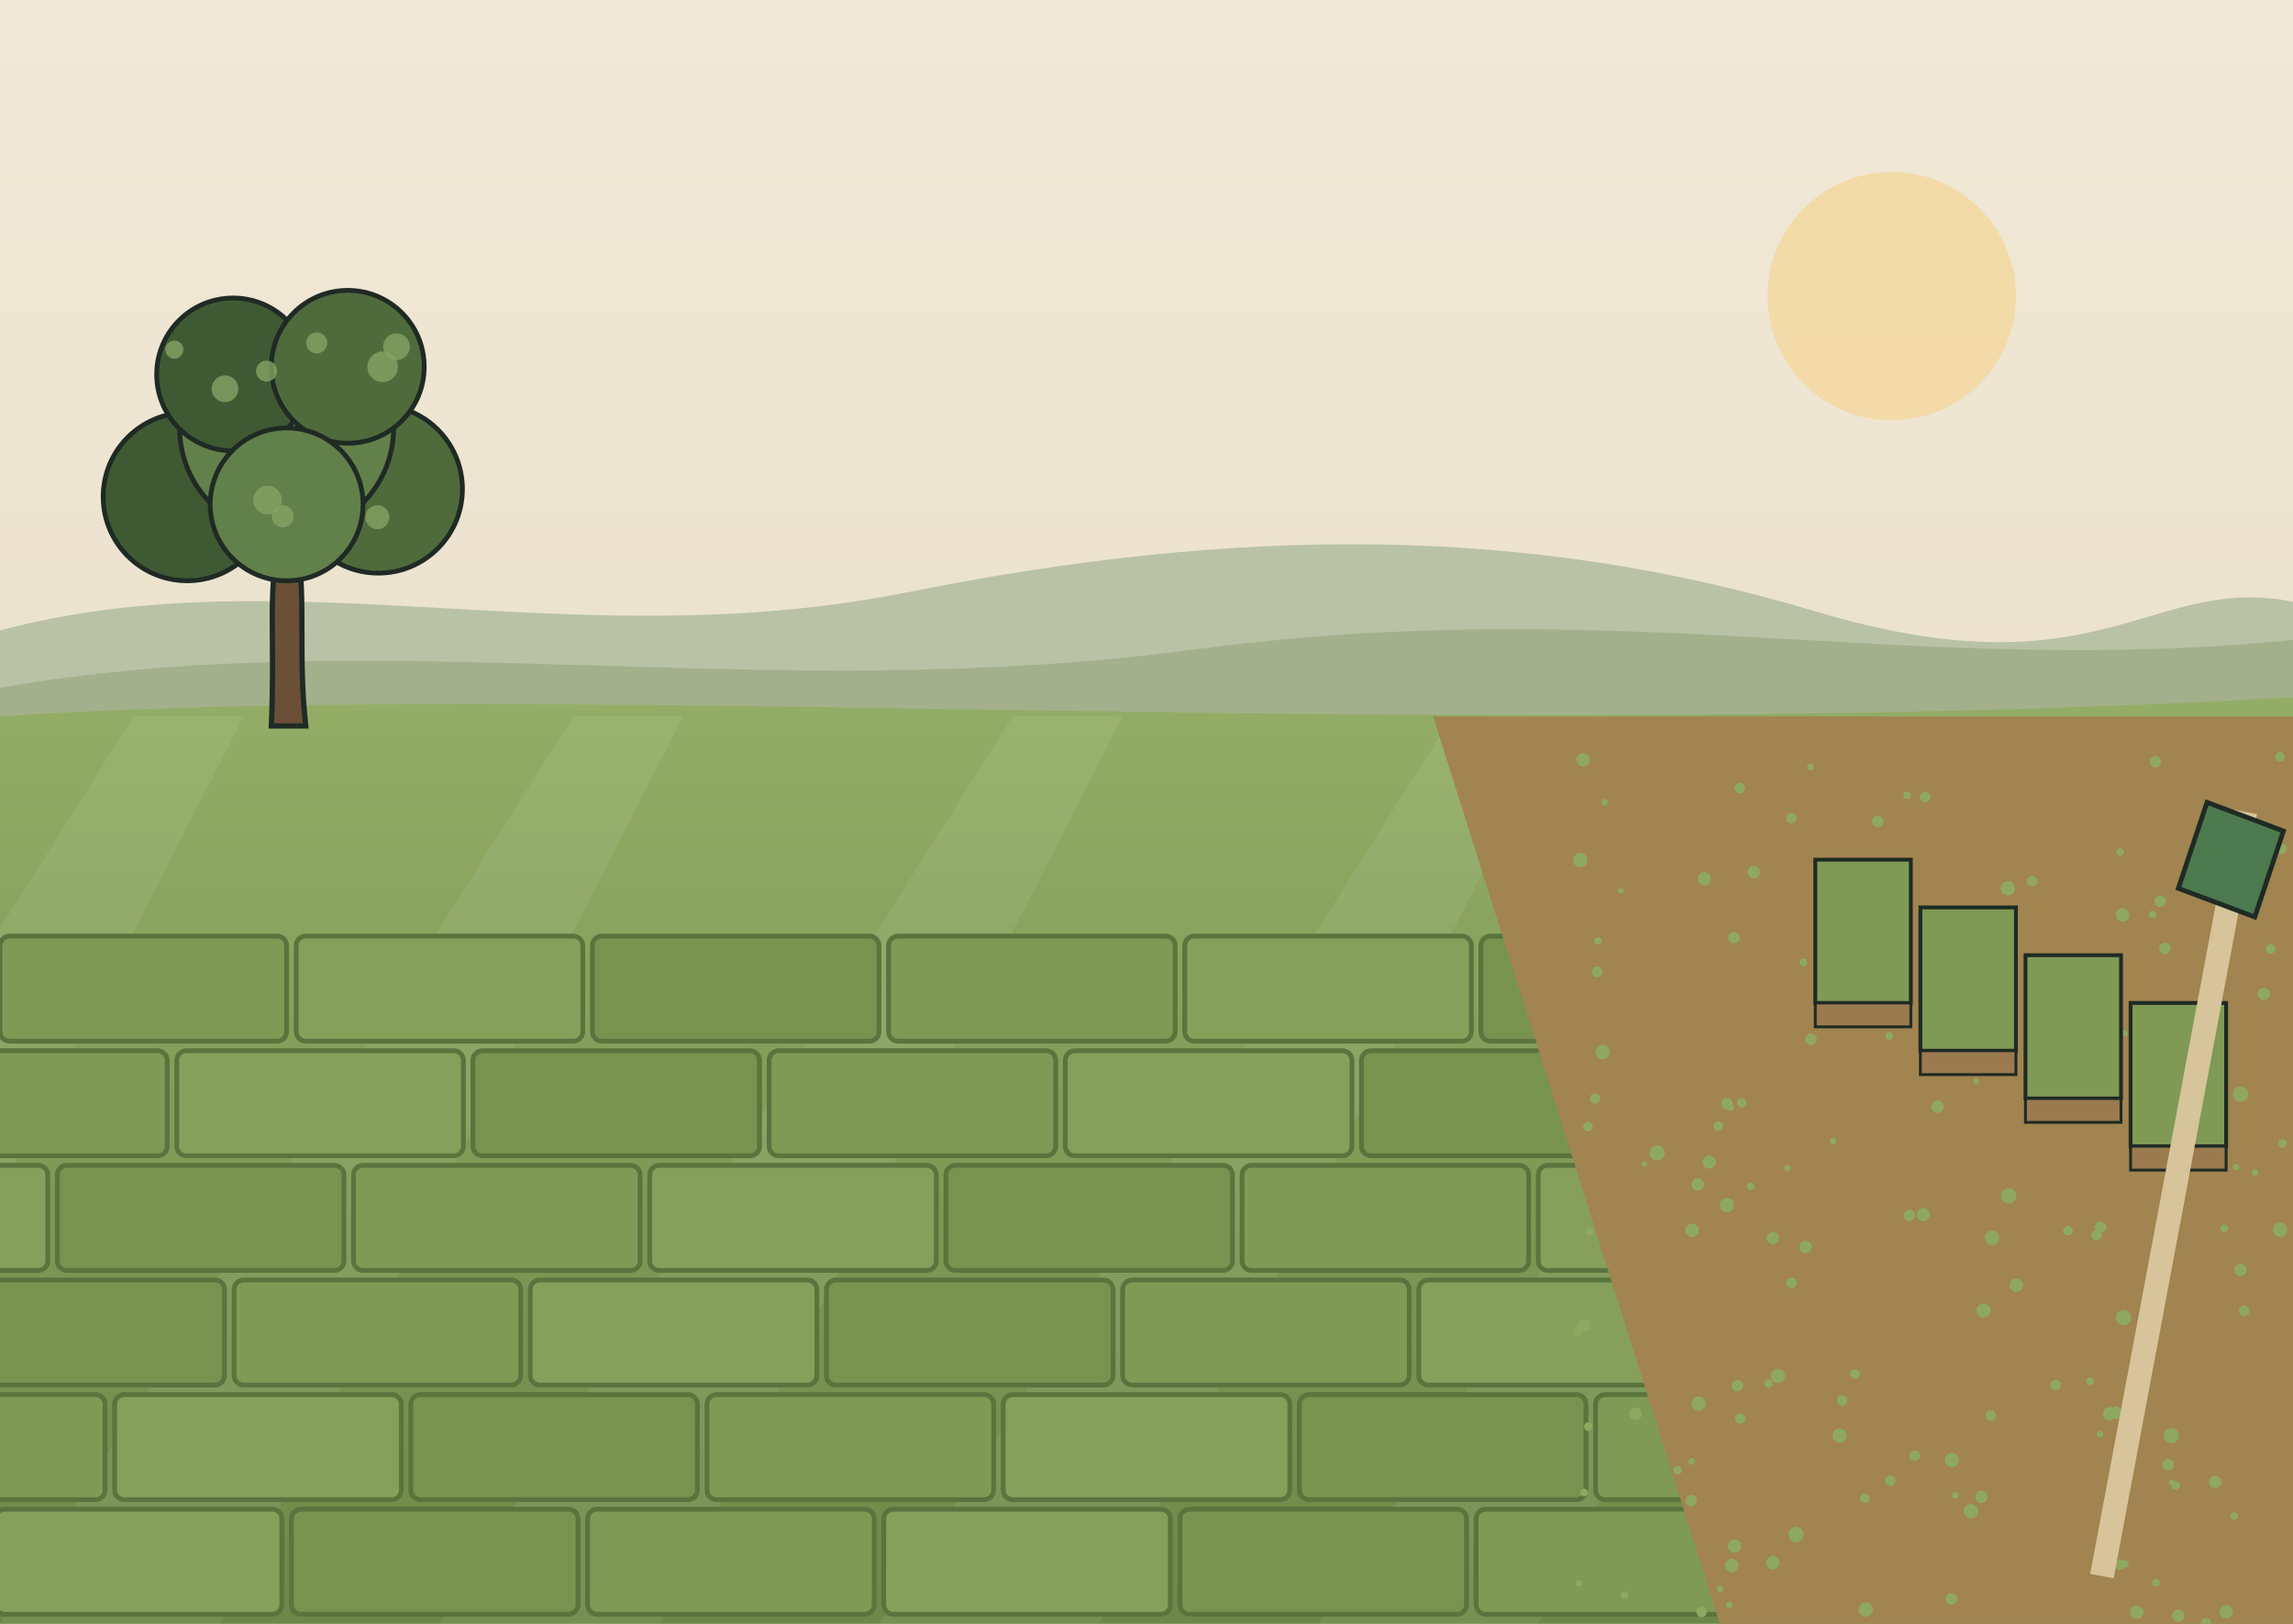
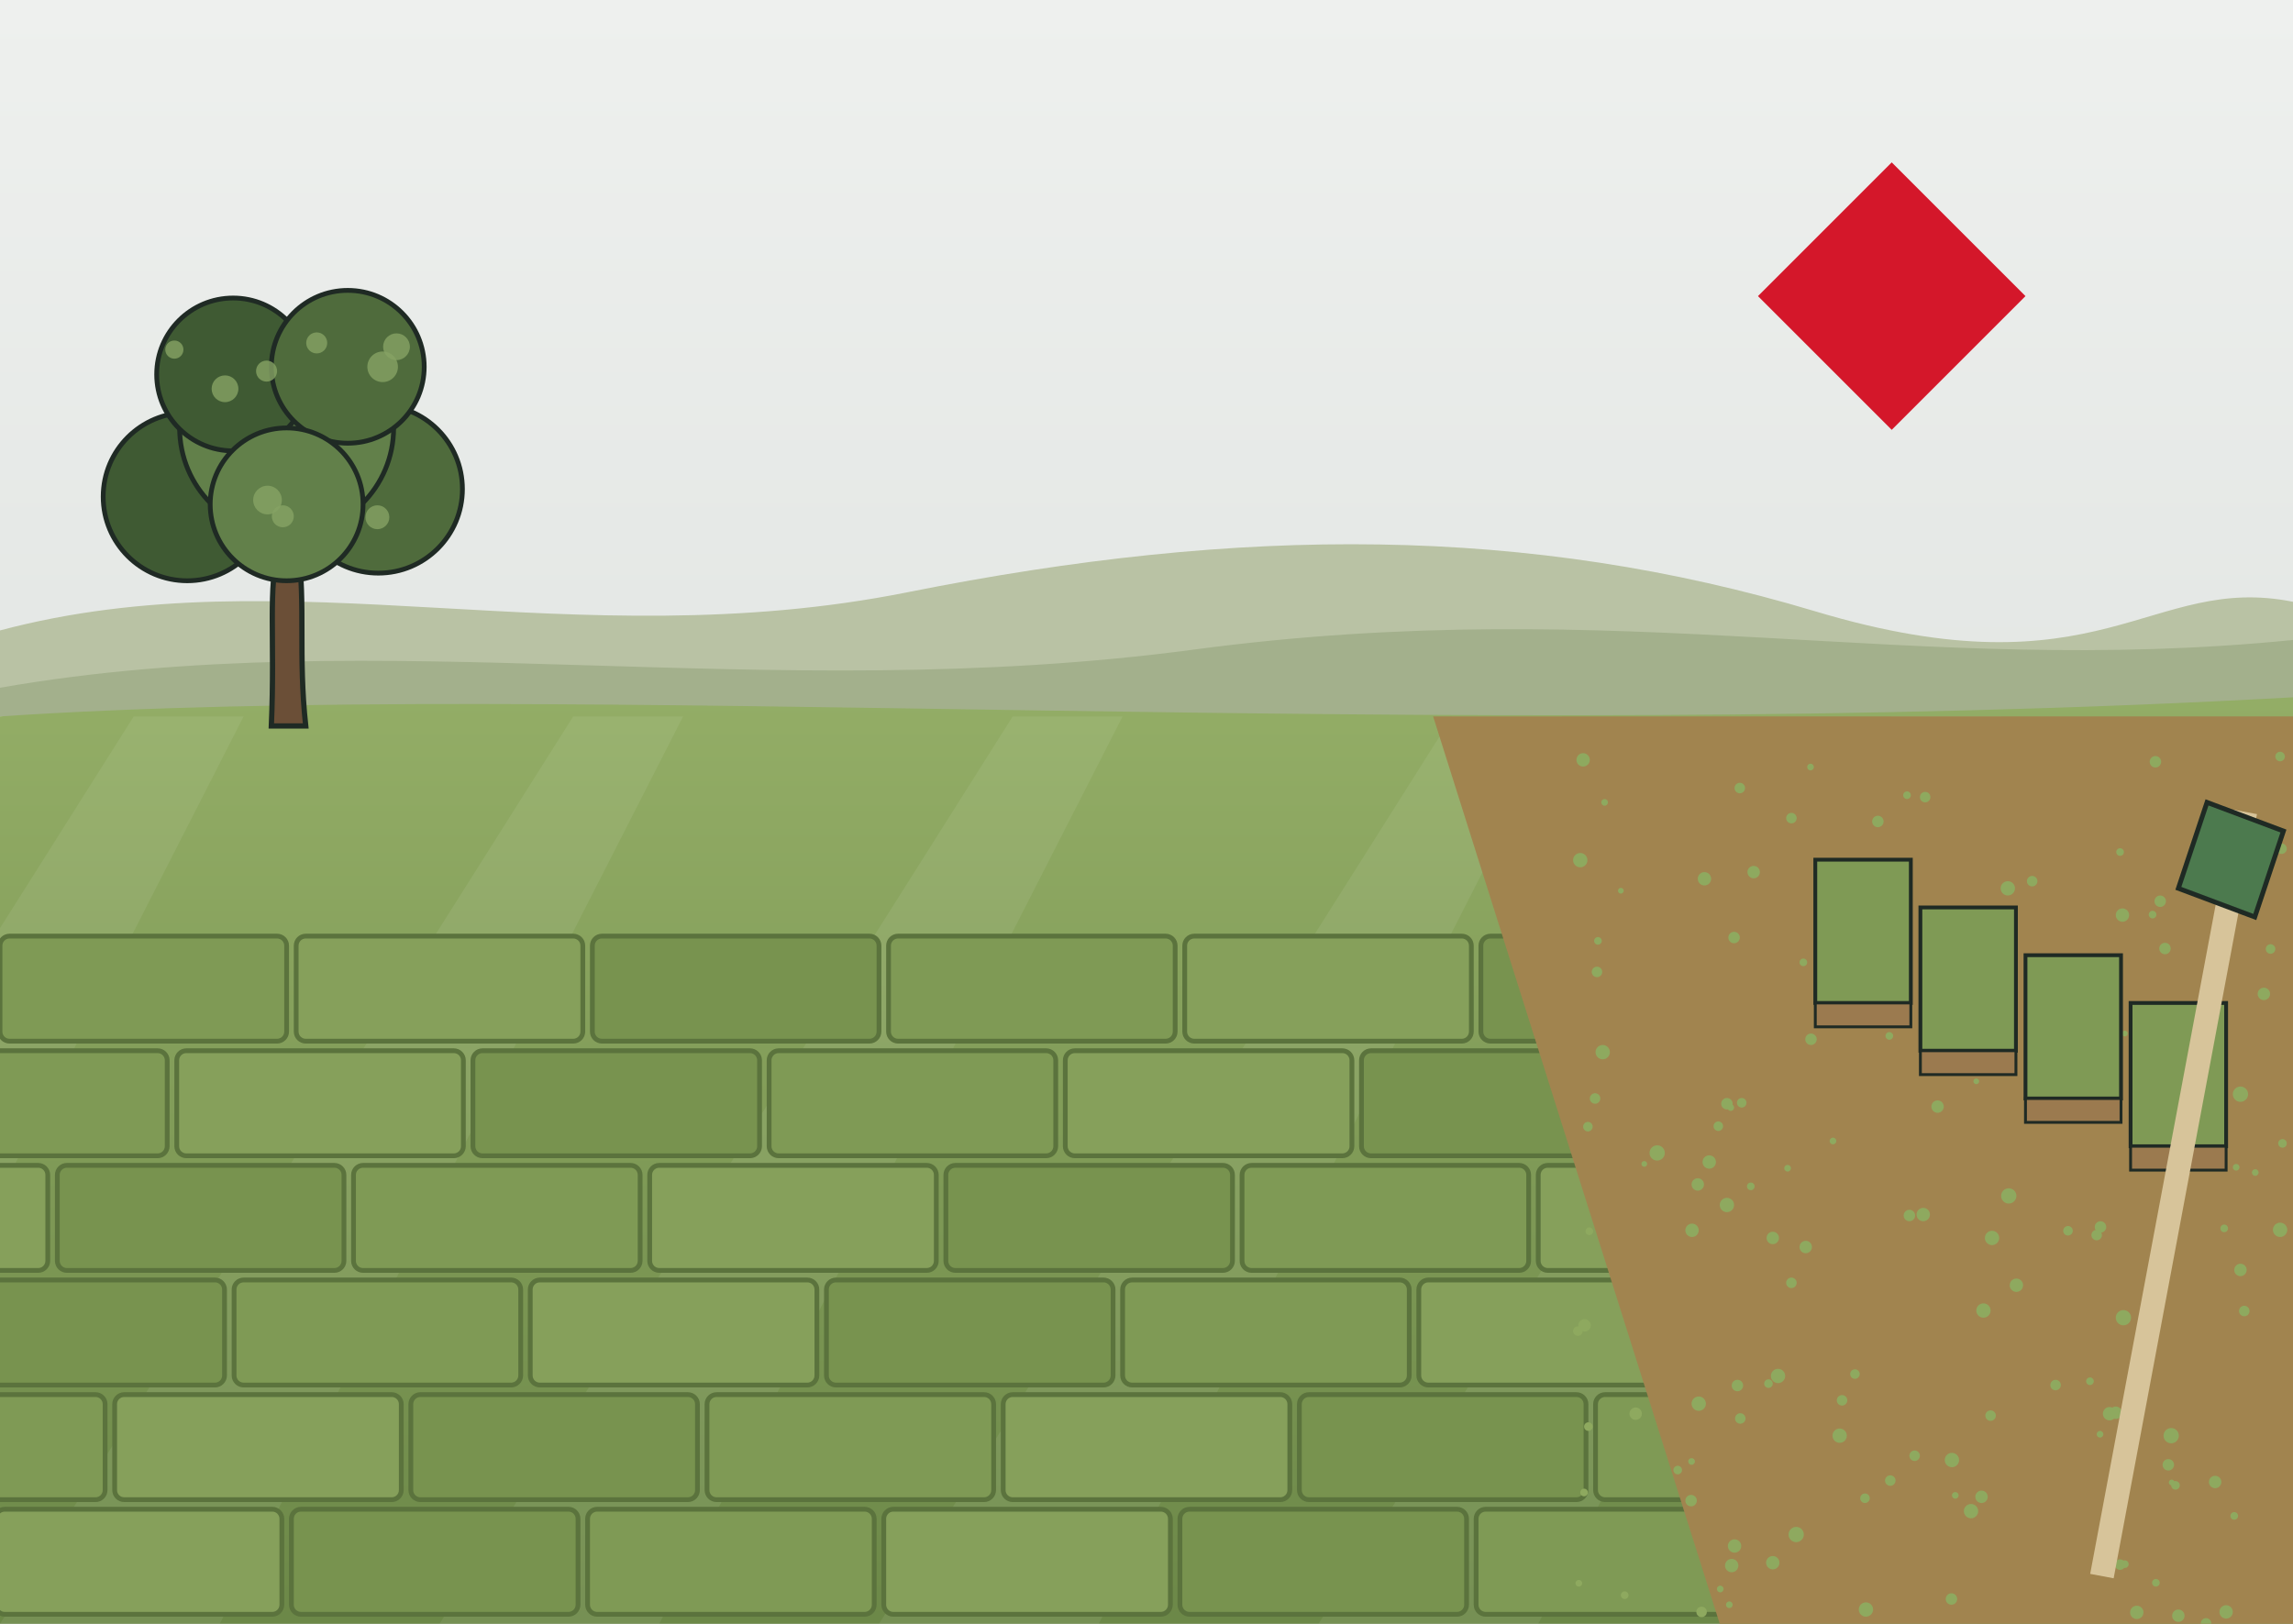
<svg xmlns="http://www.w3.org/2000/svg" viewBox="0 0 480 340" role="img" aria-label="Fresh sod and hydromulch (illustration)" preserveAspectRatio="xMidYMid slice">
  <defs>
    <linearGradient id="es" x1="0" y1="0" x2="0" y2="1">
-       <stop offset="0" stop-color="#f1e9d8" />
-       <stop offset="1" stop-color="#e4d8c0" />
+       <stop offset="0" stop-color="#eef0ee" />
+       <stop offset="1" stop-color="#d6dbd8" />
    </linearGradient>
    <linearGradient id="eg" x1="0" y1="0" x2="0" y2="1">
      <stop offset="0" stop-color="#93ad66" />
      <stop offset="1" stop-color="#6c8848" />
    </linearGradient>
    <linearGradient id="ew" x1="0" y1="0" x2="0" y2="1">
      <stop offset="0" stop-color="#7fa2ac" />
      <stop offset="1" stop-color="#5f8592" />
    </linearGradient>
  </defs>
  <rect width="480" height="340" fill="url(#es)" />
-   <circle cx="396" cy="62" r="26" fill="#f4d79a" opacity=".75" />
+   <path d="M396 34 L424 62 L396 90 L368 62Z" fill="#d4172a" />
  <path d="M0 132 C60 116 120 138 190 124 S320 110 380 128 S450 120 480 126 V150 H0Z" fill="#b9c2a4" />
  <path d="M0 144 C80 130 160 148 250 136 S400 142 480 134 V150 H0Z" fill="#a3b08c" />
  <path d="M0 150 C120 142 300 156 480 146 V340 H0Z" fill="url(#eg)" />
  <path d="M-276 340 L-156 150 L-133 150 L-230 340Z" fill="#fff" opacity=".07" />
  <path d="M-184 340 L-64 150 L-41 150 L-138 340Z" fill="#fff" opacity=".07" />
  <path d="M-92 340 L28 150 L51 150 L-46 340Z" fill="#fff" opacity=".07" />
  <path d="M0 340 L120 150 L143 150 L46 340Z" fill="#fff" opacity=".07" />
  <path d="M92 340 L212 150 L235 150 L138 340Z" fill="#fff" opacity=".07" />
  <path d="M184 340 L304 150 L327 150 L230 340Z" fill="#fff" opacity=".07" />
  <path d="M276 340 L396 150 L419 150 L322 340Z" fill="#fff" opacity=".07" />
  <path d="M368 340 L488 150 L511 150 L414 340Z" fill="#fff" opacity=".07" />
  <path d="M460 340 L580 150 L603 150 L506 340Z" fill="#fff" opacity=".07" />
  <path d="M552 340 L672 150 L695 150 L598 340Z" fill="#fff" opacity=".07" />
  <rect x="-62" y="196" width="60" height="22" rx="2" fill="#78934f" stroke="#5b733d" stroke-width="1" />
  <rect x="0" y="196" width="60" height="22" rx="2" fill="#7f9a55" stroke="#5b733d" stroke-width="1" />
  <rect x="62" y="196" width="60" height="22" rx="2" fill="#86a05b" stroke="#5b733d" stroke-width="1" />
  <rect x="124" y="196" width="60" height="22" rx="2" fill="#78934f" stroke="#5b733d" stroke-width="1" />
  <rect x="186" y="196" width="60" height="22" rx="2" fill="#7f9a55" stroke="#5b733d" stroke-width="1" />
  <rect x="248" y="196" width="60" height="22" rx="2" fill="#86a05b" stroke="#5b733d" stroke-width="1" />
  <rect x="310" y="196" width="60" height="22" rx="2" fill="#78934f" stroke="#5b733d" stroke-width="1" />
  <rect x="372" y="196" width="60" height="22" rx="2" fill="#7f9a55" stroke="#5b733d" stroke-width="1" />
  <rect x="434" y="196" width="60" height="22" rx="2" fill="#86a05b" stroke="#5b733d" stroke-width="1" />
  <rect x="496" y="196" width="60" height="22" rx="2" fill="#78934f" stroke="#5b733d" stroke-width="1" />
  <rect x="-25" y="220" width="60" height="22" rx="2" fill="#7f9a55" stroke="#5b733d" stroke-width="1" />
  <rect x="37" y="220" width="60" height="22" rx="2" fill="#86a05b" stroke="#5b733d" stroke-width="1" />
  <rect x="99" y="220" width="60" height="22" rx="2" fill="#78934f" stroke="#5b733d" stroke-width="1" />
  <rect x="161" y="220" width="60" height="22" rx="2" fill="#7f9a55" stroke="#5b733d" stroke-width="1" />
  <rect x="223" y="220" width="60" height="22" rx="2" fill="#86a05b" stroke="#5b733d" stroke-width="1" />
  <rect x="285" y="220" width="60" height="22" rx="2" fill="#78934f" stroke="#5b733d" stroke-width="1" />
  <rect x="347" y="220" width="60" height="22" rx="2" fill="#7f9a55" stroke="#5b733d" stroke-width="1" />
  <rect x="409" y="220" width="60" height="22" rx="2" fill="#86a05b" stroke="#5b733d" stroke-width="1" />
  <rect x="471" y="220" width="60" height="22" rx="2" fill="#78934f" stroke="#5b733d" stroke-width="1" />
  <rect x="533" y="220" width="60" height="22" rx="2" fill="#7f9a55" stroke="#5b733d" stroke-width="1" />
  <rect x="-50" y="244" width="60" height="22" rx="2" fill="#86a05b" stroke="#5b733d" stroke-width="1" />
  <rect x="12" y="244" width="60" height="22" rx="2" fill="#78934f" stroke="#5b733d" stroke-width="1" />
  <rect x="74" y="244" width="60" height="22" rx="2" fill="#7f9a55" stroke="#5b733d" stroke-width="1" />
  <rect x="136" y="244" width="60" height="22" rx="2" fill="#86a05b" stroke="#5b733d" stroke-width="1" />
  <rect x="198" y="244" width="60" height="22" rx="2" fill="#78934f" stroke="#5b733d" stroke-width="1" />
  <rect x="260" y="244" width="60" height="22" rx="2" fill="#7f9a55" stroke="#5b733d" stroke-width="1" />
  <rect x="322" y="244" width="60" height="22" rx="2" fill="#86a05b" stroke="#5b733d" stroke-width="1" />
  <rect x="384" y="244" width="60" height="22" rx="2" fill="#78934f" stroke="#5b733d" stroke-width="1" />
  <rect x="446" y="244" width="60" height="22" rx="2" fill="#7f9a55" stroke="#5b733d" stroke-width="1" />
  <rect x="508" y="244" width="60" height="22" rx="2" fill="#86a05b" stroke="#5b733d" stroke-width="1" />
  <rect x="-13" y="268" width="60" height="22" rx="2" fill="#78934f" stroke="#5b733d" stroke-width="1" />
  <rect x="49" y="268" width="60" height="22" rx="2" fill="#7f9a55" stroke="#5b733d" stroke-width="1" />
  <rect x="111" y="268" width="60" height="22" rx="2" fill="#86a05b" stroke="#5b733d" stroke-width="1" />
  <rect x="173" y="268" width="60" height="22" rx="2" fill="#78934f" stroke="#5b733d" stroke-width="1" />
  <rect x="235" y="268" width="60" height="22" rx="2" fill="#7f9a55" stroke="#5b733d" stroke-width="1" />
  <rect x="297" y="268" width="60" height="22" rx="2" fill="#86a05b" stroke="#5b733d" stroke-width="1" />
  <rect x="359" y="268" width="60" height="22" rx="2" fill="#78934f" stroke="#5b733d" stroke-width="1" />
  <rect x="421" y="268" width="60" height="22" rx="2" fill="#7f9a55" stroke="#5b733d" stroke-width="1" />
  <rect x="483" y="268" width="60" height="22" rx="2" fill="#86a05b" stroke="#5b733d" stroke-width="1" />
  <rect x="545" y="268" width="60" height="22" rx="2" fill="#78934f" stroke="#5b733d" stroke-width="1" />
  <rect x="-38" y="292" width="60" height="22" rx="2" fill="#7f9a55" stroke="#5b733d" stroke-width="1" />
  <rect x="24" y="292" width="60" height="22" rx="2" fill="#86a05b" stroke="#5b733d" stroke-width="1" />
  <rect x="86" y="292" width="60" height="22" rx="2" fill="#78934f" stroke="#5b733d" stroke-width="1" />
  <rect x="148" y="292" width="60" height="22" rx="2" fill="#7f9a55" stroke="#5b733d" stroke-width="1" />
  <rect x="210" y="292" width="60" height="22" rx="2" fill="#86a05b" stroke="#5b733d" stroke-width="1" />
  <rect x="272" y="292" width="60" height="22" rx="2" fill="#78934f" stroke="#5b733d" stroke-width="1" />
  <rect x="334" y="292" width="60" height="22" rx="2" fill="#7f9a55" stroke="#5b733d" stroke-width="1" />
  <rect x="396" y="292" width="60" height="22" rx="2" fill="#86a05b" stroke="#5b733d" stroke-width="1" />
  <rect x="458" y="292" width="60" height="22" rx="2" fill="#78934f" stroke="#5b733d" stroke-width="1" />
  <rect x="520" y="292" width="60" height="22" rx="2" fill="#7f9a55" stroke="#5b733d" stroke-width="1" />
  <rect x="-1" y="316" width="60" height="22" rx="2" fill="#86a05b" stroke="#5b733d" stroke-width="1" />
  <rect x="61" y="316" width="60" height="22" rx="2" fill="#78934f" stroke="#5b733d" stroke-width="1" />
  <rect x="123" y="316" width="60" height="22" rx="2" fill="#7f9a55" stroke="#5b733d" stroke-width="1" />
  <rect x="185" y="316" width="60" height="22" rx="2" fill="#86a05b" stroke="#5b733d" stroke-width="1" />
  <rect x="247" y="316" width="60" height="22" rx="2" fill="#78934f" stroke="#5b733d" stroke-width="1" />
  <rect x="309" y="316" width="60" height="22" rx="2" fill="#7f9a55" stroke="#5b733d" stroke-width="1" />
  <rect x="371" y="316" width="60" height="22" rx="2" fill="#86a05b" stroke="#5b733d" stroke-width="1" />
  <rect x="433" y="316" width="60" height="22" rx="2" fill="#78934f" stroke="#5b733d" stroke-width="1" />
  <rect x="495" y="316" width="60" height="22" rx="2" fill="#7f9a55" stroke="#5b733d" stroke-width="1" />
  <rect x="557" y="316" width="60" height="22" rx="2" fill="#86a05b" stroke="#5b733d" stroke-width="1" />
  <path d="M300 150 L480 150 L480 340 L360 340Z" fill="#a1844f" />
  <circle cx="366.5" cy="248.4" r="0.8" fill="#8ea95f" />
  <circle cx="453.2" cy="198.6" r="1.2" fill="#8ea95f" />
  <circle cx="469" cy="229.1" r="1.6" fill="#8ea95f" />
  <circle cx="439.7" cy="256.9" r="1.2" fill="#8ea95f" />
  <circle cx="417.9" cy="222.3" r="1.6" fill="#8ea95f" />
  <circle cx="390.6" cy="337" r="1.5" fill="#8ea95f" />
  <circle cx="334.3" cy="203.5" r="1.1" fill="#8ea95f" />
  <circle cx="452.2" cy="188.7" r="1.2" fill="#8ea95f" />
  <circle cx="385.1" cy="300.6" r="1.5" fill="#8ea95f" />
  <circle cx="444.3" cy="191.6" r="1.4" fill="#8ea95f" />
  <circle cx="395.7" cy="310" r="1.1" fill="#8ea95f" />
  <circle cx="466" cy="337.5" r="1.4" fill="#8ea95f" />
  <circle cx="453.9" cy="306.7" r="1.2" fill="#8ea95f" />
  <circle cx="356.2" cy="337.5" r="1.1" fill="#8ea95f" />
  <circle cx="332.4" cy="235.9" r="1" fill="#8ea95f" />
  <circle cx="360.1" cy="332.7" r="0.7" fill="#8ea95f" />
  <circle cx="465.6" cy="257.2" r="0.8" fill="#8ea95f" />
  <circle cx="383.7" cy="238.9" r="0.7" fill="#8ea95f" />
  <circle cx="444.5" cy="275.9" r="1.6" fill="#8ea95f" />
  <circle cx="454.5" cy="300.6" r="1.6" fill="#8ea95f" />
  <circle cx="469.8" cy="274.5" r="1.1" fill="#8ea95f" />
  <circle cx="408.6" cy="305.7" r="1.5" fill="#8ea95f" />
  <circle cx="454.6" cy="310.4" r="0.6" fill="#8ea95f" />
  <circle cx="393.1" cy="172" r="1.2" fill="#8ea95f" />
  <circle cx="417" cy="259.2" r="1.5" fill="#8ea95f" />
  <circle cx="363.7" cy="290.1" r="1.2" fill="#8ea95f" />
  <circle cx="362" cy="336" r="0.7" fill="#8ea95f" />
  <circle cx="399.7" cy="254.5" r="1.2" fill="#8ea95f" />
  <circle cx="477.3" cy="257.5" r="1.5" fill="#8ea95f" />
  <circle cx="374.2" cy="244.6" r="0.7" fill="#8ea95f" />
  <circle cx="426" cy="233.7" r="1.4" fill="#8ea95f" />
  <circle cx="346.9" cy="241.4" r="1.6" fill="#8ea95f" />
  <circle cx="331.7" cy="277.5" r="1.3" fill="#8ea95f" />
  <circle cx="438.9" cy="258.6" r="1.1" fill="#8ea95f" />
  <circle cx="473.9" cy="208.1" r="1.3" fill="#8ea95f" />
  <circle cx="430.3" cy="290" r="1.1" fill="#8ea95f" />
  <circle cx="332.5" cy="298.7" r="0.9" fill="#8ea95f" />
  <circle cx="447.3" cy="337.6" r="1.4" fill="#8ea95f" />
  <circle cx="390.4" cy="313.7" r="1" fill="#8ea95f" />
  <circle cx="378" cy="261.1" r="1.3" fill="#8ea95f" />
  <circle cx="432.9" cy="257.7" r="1" fill="#8ea95f" />
  <circle cx="441.4" cy="215.7" r="1.2" fill="#8ea95f" />
  <circle cx="330.8" cy="180.1" r="1.5" fill="#8ea95f" />
  <circle cx="362.3" cy="231.9" r="0.7" fill="#8ea95f" />
  <circle cx="444.8" cy="216.4" r="0.6" fill="#8ea95f" />
  <circle cx="371.1" cy="327.2" r="1.4" fill="#8ea95f" />
  <circle cx="330.5" cy="331.5" r="0.7" fill="#8ea95f" />
  <circle cx="402.6" cy="254.3" r="1.4" fill="#8ea95f" />
  <circle cx="351.2" cy="307.8" r="0.9" fill="#8ea95f" />
  <circle cx="440.7" cy="326.5" r="1.2" fill="#8ea95f" />
  <circle cx="330.3" cy="278.7" r="1" fill="#8ea95f" />
  <circle cx="439.6" cy="300.3" r="0.7" fill="#8ea95f" />
  <circle cx="415.2" cy="274.4" r="1.5" fill="#8ea95f" />
  <circle cx="422.1" cy="269.1" r="1.4" fill="#8ea95f" />
  <circle cx="354" cy="314.2" r="1.2" fill="#8ea95f" />
  <circle cx="425.4" cy="184.5" r="1.1" fill="#8ea95f" />
  <circle cx="391.4" cy="193.8" r="1.5" fill="#8ea95f" />
  <circle cx="456.9" cy="240.4" r="0.7" fill="#8ea95f" />
  <circle cx="477.6" cy="177.7" r="1.1" fill="#8ea95f" />
  <circle cx="414.8" cy="313.4" r="1.3" fill="#8ea95f" />
  <circle cx="420.5" cy="250.4" r="1.6" fill="#8ea95f" />
  <circle cx="453" cy="221.5" r="1.4" fill="#8ea95f" />
  <circle cx="472.1" cy="245.5" r="0.7" fill="#8ea95f" />
  <circle cx="340.1" cy="334" r="0.8" fill="#8ea95f" />
  <circle cx="450.6" cy="191.5" r="0.8" fill="#8ea95f" />
  <circle cx="354.1" cy="306" r="0.7" fill="#8ea95f" />
  <circle cx="400.8" cy="304.8" r="1.1" fill="#8ea95f" />
  <circle cx="331.4" cy="159.1" r="1.4" fill="#8ea95f" />
  <circle cx="375" cy="171.3" r="1.1" fill="#8ea95f" />
  <circle cx="447.6" cy="211.8" r="0.7" fill="#8ea95f" />
  <circle cx="357.8" cy="243.3" r="1.4" fill="#8ea95f" />
  <circle cx="342.4" cy="296" r="1.3" fill="#8ea95f" />
  <circle cx="413.7" cy="226.4" r="0.6" fill="#8ea95f" />
  <circle cx="405.6" cy="231.7" r="1.3" fill="#8ea95f" />
  <circle cx="339.3" cy="186.5" r="0.6" fill="#8ea95f" />
  <circle cx="403" cy="166.9" r="1.1" fill="#8ea95f" />
  <circle cx="395.5" cy="216.9" r="0.8" fill="#8ea95f" />
  <circle cx="468.1" cy="244.4" r="0.7" fill="#8ea95f" />
  <circle cx="416.7" cy="296.4" r="1.1" fill="#8ea95f" />
  <circle cx="463.7" cy="310.3" r="1.3" fill="#8ea95f" />
  <circle cx="333.9" cy="230" r="1.1" fill="#8ea95f" />
  <circle cx="355.4" cy="248" r="1.3" fill="#8ea95f" />
  <circle cx="442.9" cy="295.8" r="1.3" fill="#8ea95f" />
  <circle cx="375" cy="268.6" r="1.1" fill="#8ea95f" />
  <circle cx="443.8" cy="178.4" r="0.8" fill="#8ea95f" />
  <circle cx="437.5" cy="289.2" r="0.8" fill="#8ea95f" />
  <circle cx="445.2" cy="298.8" r="1.2" fill="#8ea95f" />
  <circle cx="399.2" cy="166.5" r="0.8" fill="#8ea95f" />
  <circle cx="444.8" cy="327.5" r="0.8" fill="#8ea95f" />
  <circle cx="335.5" cy="220.3" r="1.5" fill="#8ea95f" />
  <circle cx="362.5" cy="327.8" r="1.4" fill="#8ea95f" />
  <circle cx="456" cy="338.3" r="1.3" fill="#8ea95f" />
  <circle cx="359.7" cy="235.8" r="1" fill="#8ea95f" />
  <circle cx="429.7" cy="221" r="1.3" fill="#8ea95f" />
  <circle cx="334.5" cy="197" r="0.8" fill="#8ea95f" />
  <circle cx="355.6" cy="293.9" r="1.5" fill="#8ea95f" />
  <circle cx="344.2" cy="243.7" r="0.6" fill="#8ea95f" />
  <circle cx="367.1" cy="182.6" r="1.3" fill="#8ea95f" />
  <circle cx="455.4" cy="311" r="0.9" fill="#8ea95f" />
  <circle cx="391.5" cy="198.5" r="1.3" fill="#8ea95f" />
  <circle cx="364.3" cy="297" r="1.1" fill="#8ea95f" />
  <circle cx="412.6" cy="316.4" r="1.5" fill="#8ea95f" />
  <circle cx="370.2" cy="289.7" r="0.9" fill="#8ea95f" />
  <circle cx="331.6" cy="312.5" r="0.8" fill="#8ea95f" />
  <circle cx="372.2" cy="288.1" r="1.5" fill="#8ea95f" />
  <circle cx="388.3" cy="287.7" r="1" fill="#8ea95f" />
  <circle cx="332.7" cy="257.8" r="0.8" fill="#8ea95f" />
  <circle cx="361.5" cy="231.1" r="1.2" fill="#8ea95f" />
  <circle cx="363" cy="196.3" r="1.2" fill="#8ea95f" />
  <circle cx="371.1" cy="259.2" r="1.3" fill="#8ea95f" />
  <circle cx="376" cy="321.3" r="1.6" fill="#8ea95f" />
  <circle cx="335.9" cy="168" r="0.7" fill="#8ea95f" />
  <circle cx="403.7" cy="211.4" r="1.3" fill="#8ea95f" />
  <circle cx="477.8" cy="239.4" r="0.9" fill="#8ea95f" />
  <circle cx="363.1" cy="323.7" r="1.4" fill="#8ea95f" />
  <circle cx="461.8" cy="339.9" r="1.1" fill="#8ea95f" />
  <circle cx="442.1" cy="217.9" r="0.7" fill="#8ea95f" />
  <circle cx="433.9" cy="224.2" r="1.1" fill="#8ea95f" />
  <circle cx="415.1" cy="200.6" r="0.6" fill="#8ea95f" />
  <circle cx="441.6" cy="296" r="1.4" fill="#8ea95f" />
  <circle cx="379.1" cy="217.6" r="1.2" fill="#8ea95f" />
  <circle cx="385.6" cy="293.2" r="1.1" fill="#8ea95f" />
  <circle cx="409.3" cy="313.1" r="0.7" fill="#8ea95f" />
  <circle cx="361.5" cy="252.3" r="1.5" fill="#8ea95f" />
  <circle cx="467.7" cy="317.4" r="0.8" fill="#8ea95f" />
  <circle cx="377.5" cy="201.5" r="0.8" fill="#8ea95f" />
  <circle cx="356.8" cy="184" r="1.4" fill="#8ea95f" />
  <circle cx="408.5" cy="334.8" r="1.2" fill="#8ea95f" />
  <circle cx="443.8" cy="327.6" r="1.1" fill="#8ea95f" />
  <circle cx="364.6" cy="230.9" r="1" fill="#8ea95f" />
  <circle cx="354.2" cy="257.6" r="1.4" fill="#8ea95f" />
  <circle cx="379" cy="160.6" r="0.7" fill="#8ea95f" />
  <circle cx="384.7" cy="192.6" r="1.1" fill="#8ea95f" />
  <circle cx="475.3" cy="198.7" r="1" fill="#8ea95f" />
  <circle cx="420.3" cy="186" r="1.5" fill="#8ea95f" />
  <circle cx="477.3" cy="158.4" r="1" fill="#8ea95f" />
  <circle cx="451.2" cy="159.5" r="1.2" fill="#8ea95f" />
  <circle cx="451.3" cy="331.4" r="0.8" fill="#8ea95f" />
  <circle cx="469" cy="265.9" r="1.3" fill="#8ea95f" />
  <circle cx="364.2" cy="165" r="1.1" fill="#8ea95f" />
  <rect x="380" y="180" width="20" height="30" fill="#7f9a55" stroke="#1f2a24" stroke-width=".8" />
  <rect x="380" y="210" width="20" height="5" fill="#9b7a4f" stroke="#1f2a24" stroke-width=".6" />
  <rect x="402" y="190" width="20" height="30" fill="#7f9a55" stroke="#1f2a24" stroke-width=".8" />
  <rect x="402" y="220" width="20" height="5" fill="#9b7a4f" stroke="#1f2a24" stroke-width=".6" />
  <rect x="424" y="200" width="20" height="30" fill="#7f9a55" stroke="#1f2a24" stroke-width=".8" />
  <rect x="424" y="230" width="20" height="5" fill="#9b7a4f" stroke="#1f2a24" stroke-width=".6" />
  <rect x="446" y="210" width="20" height="30" fill="#7f9a55" stroke="#1f2a24" stroke-width=".8" />
  <rect x="446" y="240" width="20" height="5" fill="#9b7a4f" stroke="#1f2a24" stroke-width=".6" />
  <path d="M440 330 L470 170" stroke="#d7c49a" stroke-width="5" />
  <path d="M462 168 l16 6 -6 18 -16 -6z" fill="#4c7a4e" stroke="#1f2a24" />
  <path d="M56.8 152 C57.6 133.6 56 122.6 58.4 115.2 L62.4 115.2 C64 126.2 62.4 137.3 64 152Z" fill="#6b4f37" stroke="#1f2a24" stroke-width="1.1" />
  <circle cx="39.2" cy="104" r="17.6" fill="#3f5a33" stroke="#1f2a24" stroke-width="1" />
  <circle cx="79.2" cy="102.4" r="17.6" fill="#4f6b3c" stroke="#1f2a24" stroke-width="1" />
  <circle cx="60" cy="89.6" r="22.4" fill="#62804a" stroke="#1f2a24" stroke-width="1" />
  <circle cx="48.8" cy="78.4" r="16" fill="#3f5a33" stroke="#1f2a24" stroke-width="1" />
  <circle cx="72.8" cy="76.8" r="16" fill="#4f6b3c" stroke="#1f2a24" stroke-width="1" />
  <circle cx="60" cy="105.6" r="16" fill="#62804a" stroke="#1f2a24" stroke-width="1" />
  <circle cx="83" cy="72.6" r="2.8" fill="#86a364" opacity=".8" />
  <circle cx="59.2" cy="108.1" r="2.3" fill="#86a364" opacity=".8" />
  <circle cx="80.1" cy="76.8" r="3.2" fill="#86a364" opacity=".8" />
  <circle cx="55.8" cy="77.7" r="2.2" fill="#86a364" opacity=".8" />
  <circle cx="66.3" cy="71.8" r="2.2" fill="#86a364" opacity=".8" />
  <circle cx="36.5" cy="73.2" r="1.9" fill="#86a364" opacity=".8" />
  <circle cx="47.1" cy="81.4" r="2.8" fill="#86a364" opacity=".8" />
  <circle cx="56" cy="104.7" r="3" fill="#86a364" opacity=".8" />
  <circle cx="79" cy="108.3" r="2.5" fill="#86a364" opacity=".8" />
</svg>
